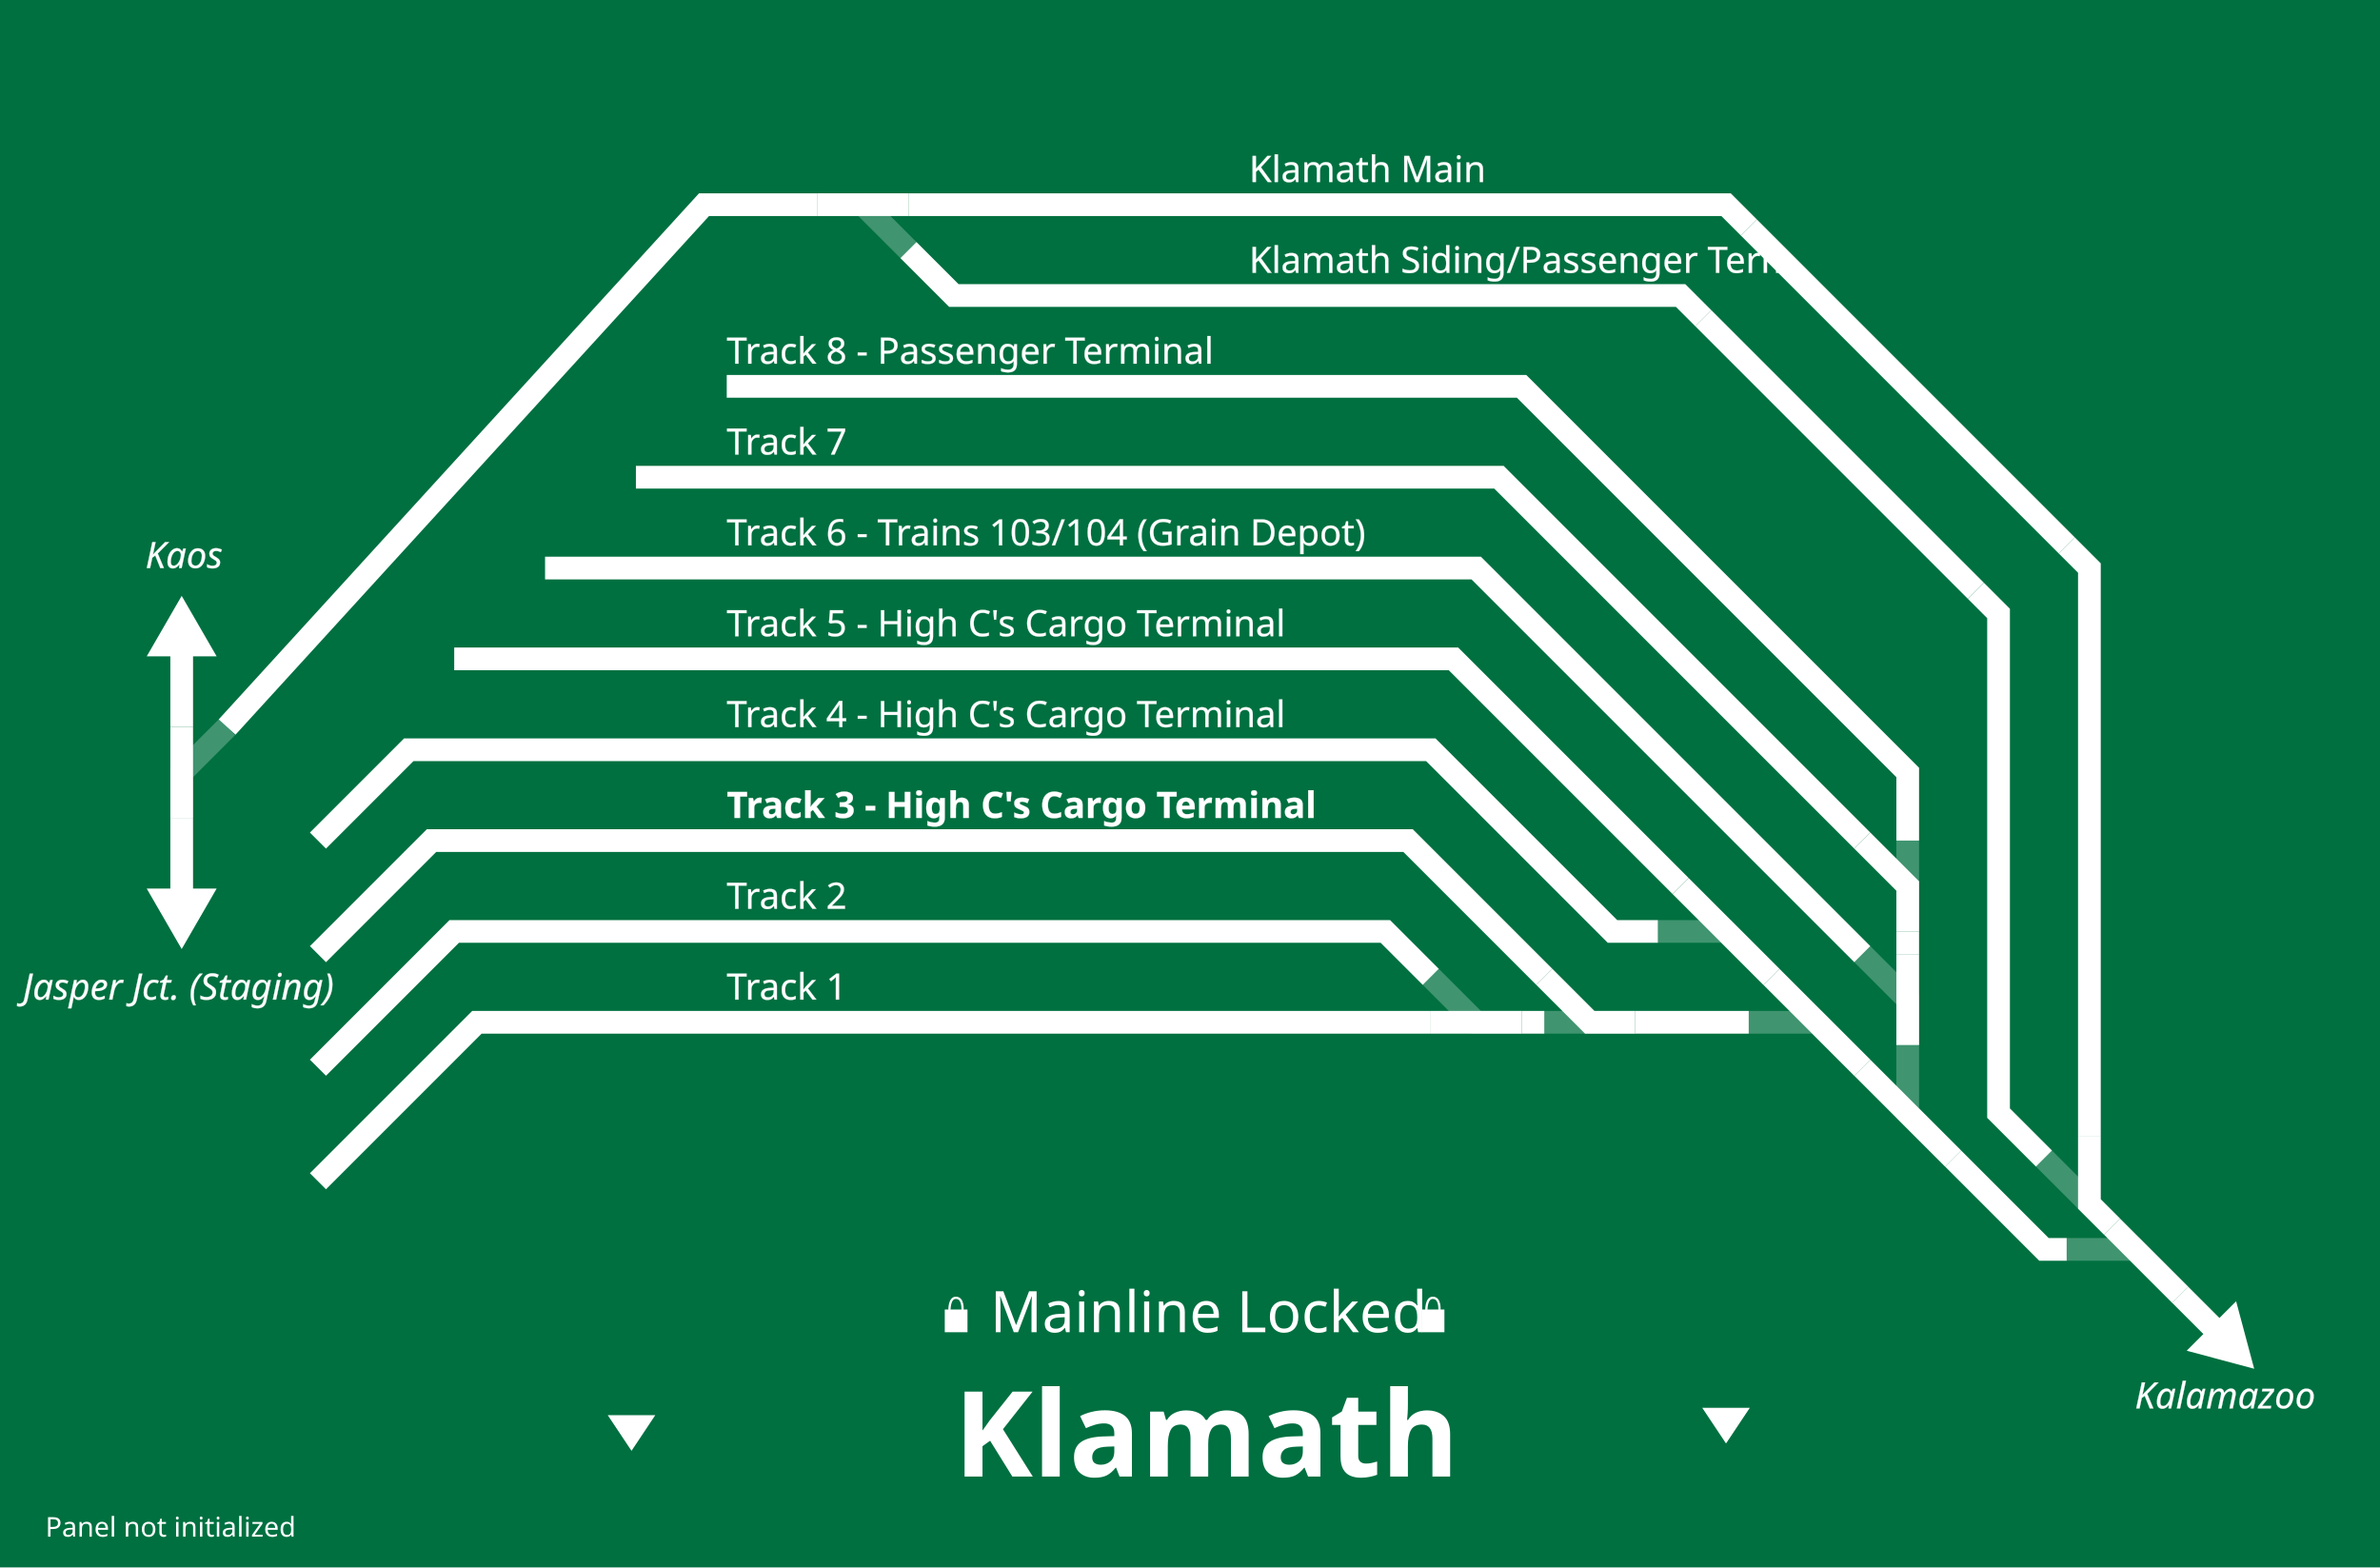
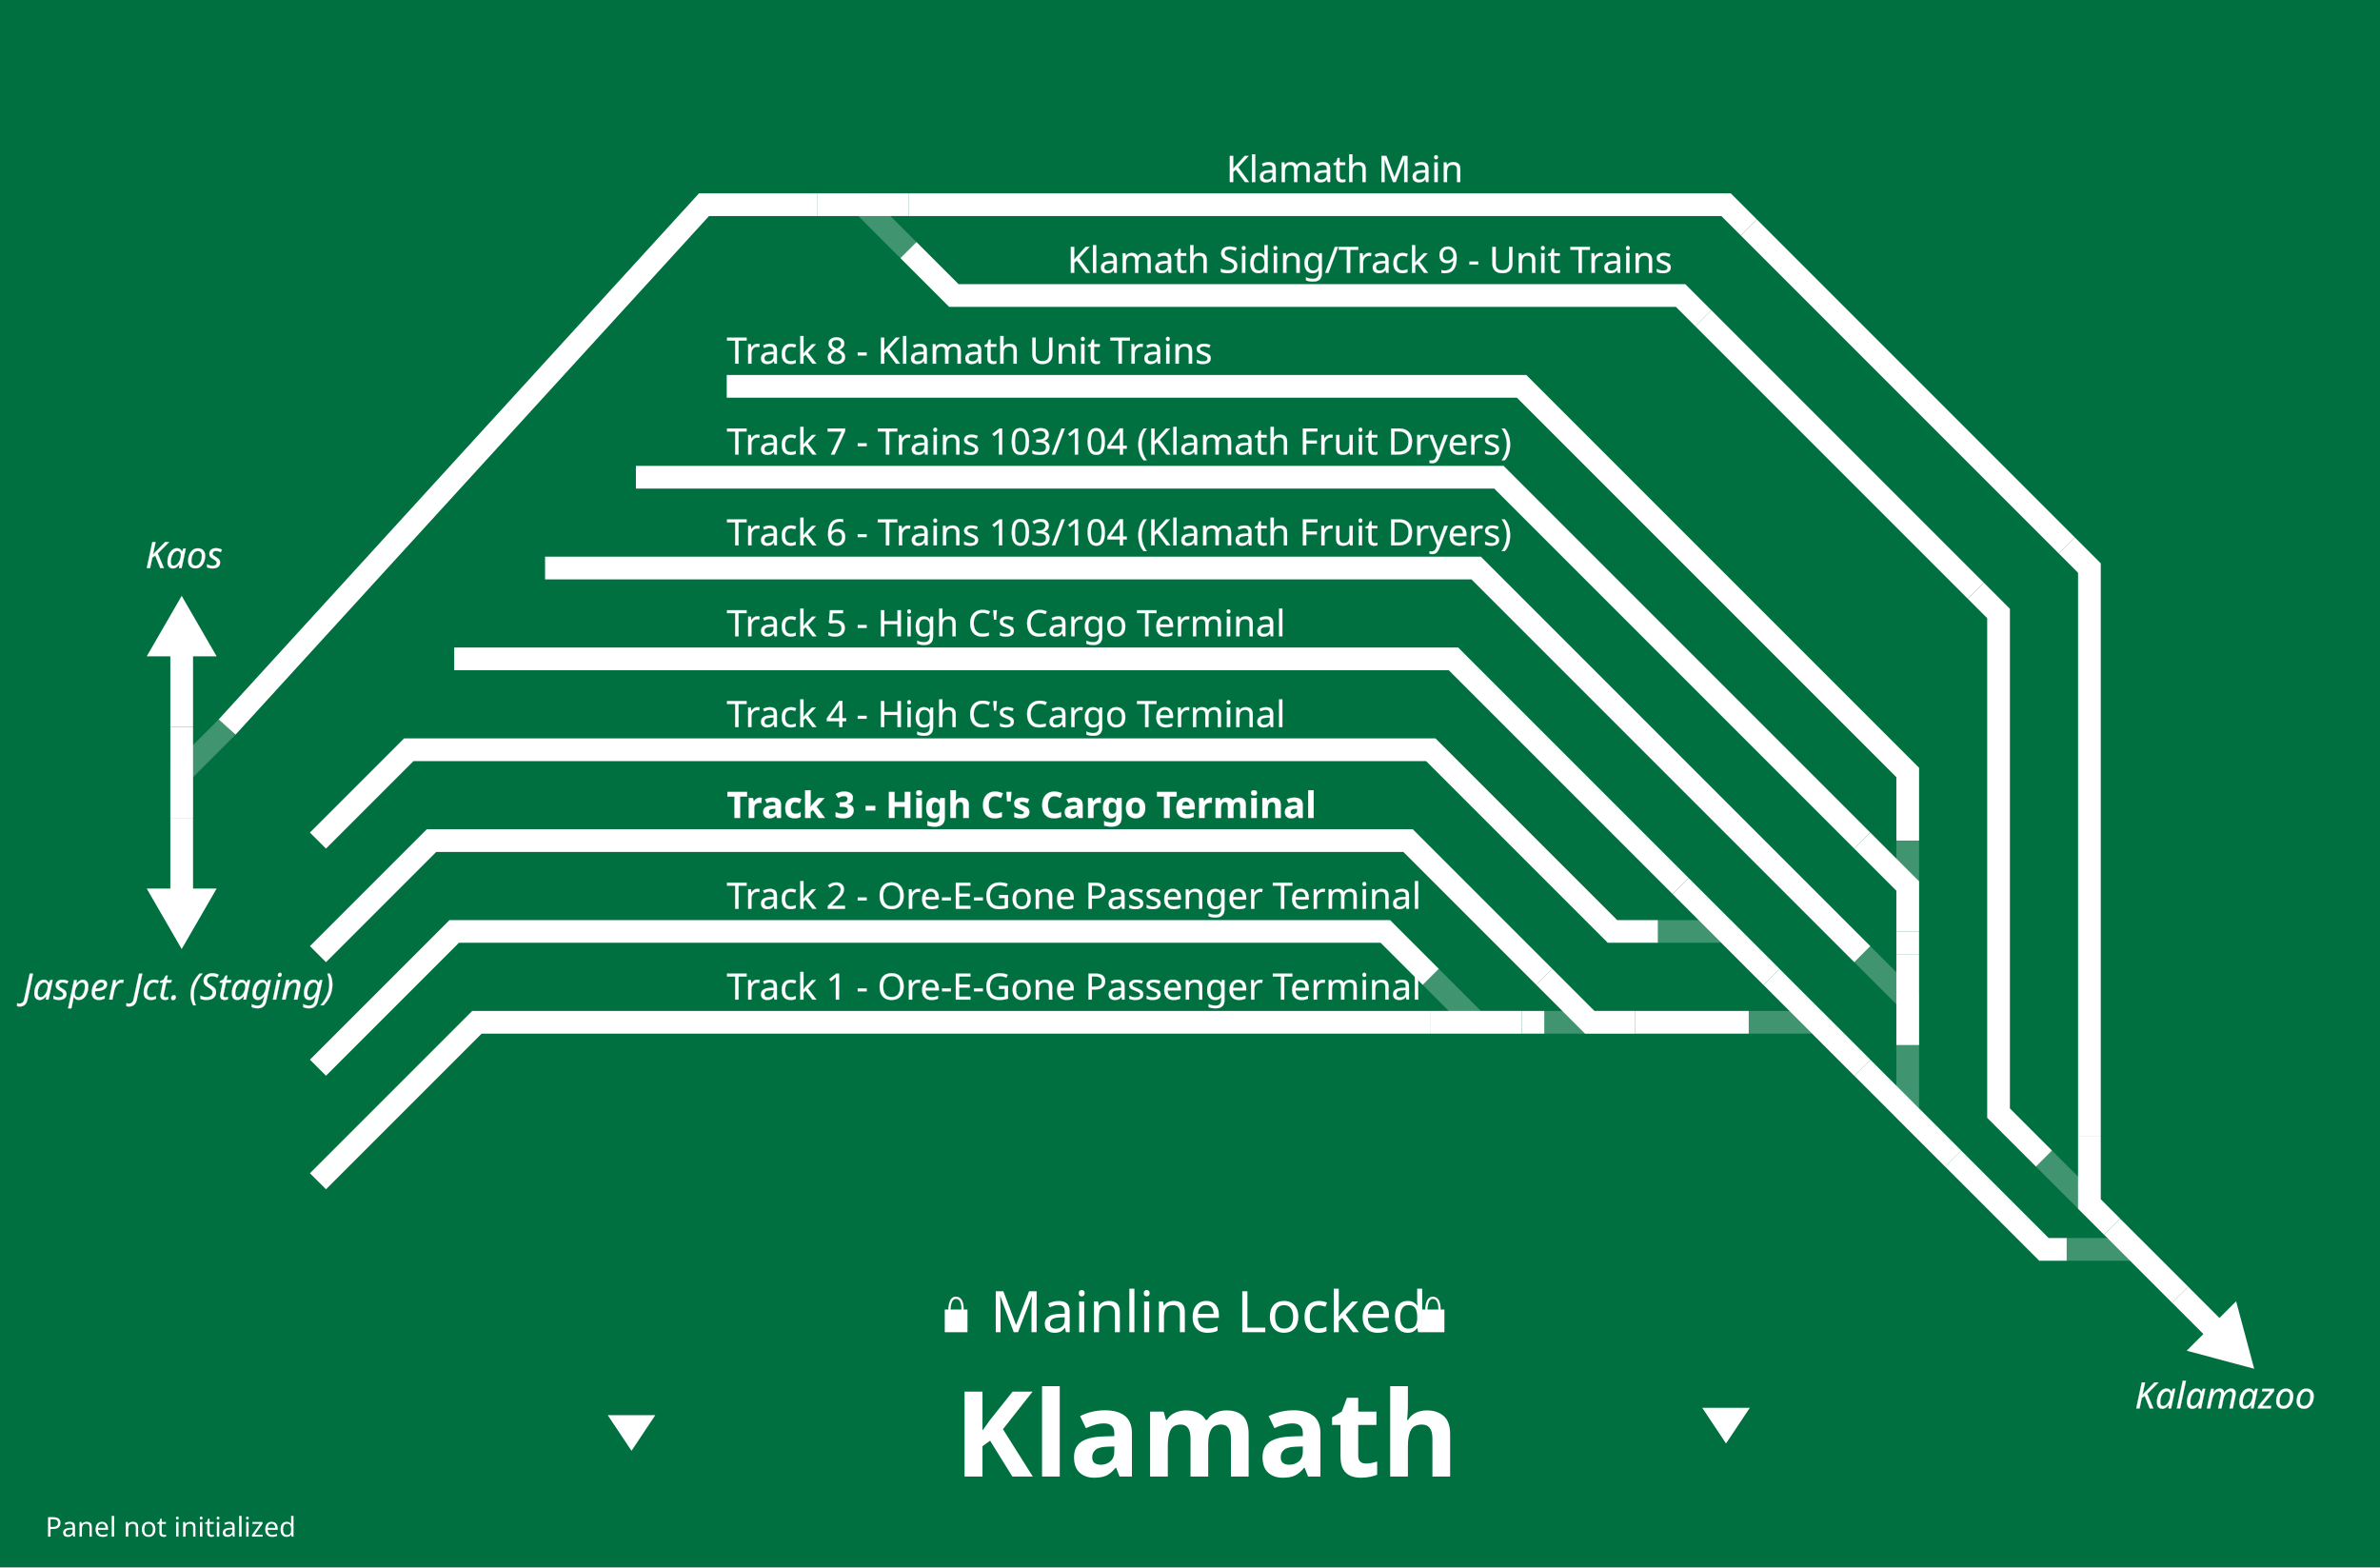
<svg xmlns="http://www.w3.org/2000/svg" xmlns:xlink="http://www.w3.org/1999/xlink" width="1047.958" height="690.115" id="svg2" version="1.1">
  <defs id="defs4">
    <marker orient="auto" refY="0.0" refX="0.0" id="StopS" style="overflow:visible">
      <path id="path4089" d="M 0,5.65 0,-5.65" style="fill:none;stroke:#ffffff;stroke-width:1pt" transform="scale(0.6,0.2)" />
    </marker>
    <linearGradient id="linearGradient5066">
      <stop style="stop-color:#000000;stop-opacity:0.188;" offset="0" id="stop5068" />
      <stop style="stop-color:#000000;stop-opacity:0;" offset="1" id="stop5070" />
    </linearGradient>
    <linearGradient id="linearGradient4692">
      <stop id="stop4694" offset="0" style="stop-color:#ffffff;stop-opacity:0.753;" />
      <stop id="stop4696" offset="1" style="stop-color:#ffffff;stop-opacity:0;" />
    </linearGradient>
    <linearGradient id="linearGradient4186">
      <stop style="stop-color:#808080;stop-opacity:1;" offset="0" id="stop4188" />
      <stop style="stop-color:#000000;stop-opacity:0;" offset="1" id="stop4190" />
    </linearGradient>
    <linearGradient id="linearGradient4137" paint="solid">
      <stop style="stop-color:#00ff00;stop-opacity:1;" offset="0" id="stop4139" />
    </linearGradient>
    <linearGradient xlink:href="#linearGradient4186" id="linearGradient4976" gradientUnits="userSpaceOnUse" x1="39.5" y1="75.114" x2="70.5" y2="75.114" />
    <linearGradient xlink:href="#linearGradient4186" id="linearGradient4978" gradientUnits="userSpaceOnUse" x1="39.5" y1="75.114" x2="70.5" y2="75.114" />
    <radialGradient xlink:href="#linearGradient4692" id="radialGradient5060" gradientUnits="userSpaceOnUse" cx="55" cy="75.114" fx="55" fy="75.114" r="15" />
    <radialGradient xlink:href="#linearGradient5066" id="radialGradient5064" gradientUnits="userSpaceOnUse" cx="55" cy="75.114" fx="55" fy="75.114" r="15" />
    <radialGradient xlink:href="#linearGradient4692" id="radialGradient4247" gradientUnits="userSpaceOnUse" cx="55" cy="75.114" fx="55" fy="75.114" r="15" />
    <radialGradient xlink:href="#linearGradient5066" id="radialGradient4249" gradientUnits="userSpaceOnUse" cx="55" cy="75.114" fx="55" fy="75.114" r="15" />
    <radialGradient xlink:href="#linearGradient5066" id="radialGradient4251" gradientUnits="userSpaceOnUse" cx="55" cy="75.114" fx="55" fy="75.114" r="15" />
    <linearGradient xlink:href="#linearGradient4186" id="linearGradient4253" gradientUnits="userSpaceOnUse" x1="39.5" y1="75.114" x2="70.5" y2="75.114" />
    <linearGradient xlink:href="#linearGradient4186" id="linearGradient4255" gradientUnits="userSpaceOnUse" x1="39.5" y1="75.114" x2="70.5" y2="75.114" />
    <marker orient="auto" refY="0" refX="0.6" id="TriangleAuthNBMarker" style="overflow:visible">
      <path id="TriangleAuthNBMarkerPath" d="m 5.77,0 -8.65,5 0,-10 8.65,5 z" style="fill:#00ff00;fill-rule:evenodd;stroke:#00ff00;stroke-width:1pt;marker-start:none" transform="scale(0.2,0.2)" />
    </marker>
    <marker orient="auto" refY="0" refX="-0.6" id="TriangleAuthSBMarker" style="overflow:visible">
      <path id="TriangleAuthSBMarkerPath" d="m 5.77,0 -8.65,5 0,-10 8.65,5 z" style="fill:#00ff00;fill-rule:evenodd;stroke:#00ff00;stroke-width:1pt;marker-start:none" transform="scale(-0.2,-0.2)" />
    </marker>
    <marker orient="auto" refY="0" refX="0.6" id="TriangleOccupiedNBMarker" style="overflow:visible">
      <path id="TriangleOccupiedNBMarkerPath" d="m 5.77,0 -8.65,5 0,-10 8.65,5 z" style="fill:#ff0000;fill-rule:evenodd;stroke:#ff0000;stroke-width:1pt;marker-start:none" transform="scale(0.2,0.2)" />
    </marker>
    <marker orient="auto" refY="0" refX="-0.6" id="TriangleOccupiedSBMarker" style="overflow:visible">
      <path id="TriangleOccupiedSBMarkerPath" d="m 5.77,0 -8.65,5 0,-10 8.65,5 z" style="fill:#ff0000;fill-rule:evenodd;stroke:#ff0000;stroke-width:1pt;marker-start:none" transform="scale(-0.2,-0.2)" />
    </marker>
    <marker orient="auto" refY="0" refX="0" id="TriangleOutM" style="overflow:visible">
      <path id="path4051" d="m 5.77,0 -8.65,5 0,-10 8.65,5 z" style="fill:#ffffff;fill-rule:evenodd;stroke:#ffffff;stroke-width:1pt;marker-start:none" transform="scale(0.25,0.25)" />
    </marker>
    <marker orient="auto" refY="0" refX="0" id="TriangleInM" style="overflow:visible">
      <path id="path4042" d="m 5.77,0 -8.65,5 0,-10 8.65,5 z" style="fill:#ffffff;fill-rule:evenodd;stroke:#ffffff;stroke-width:1pt;marker-start:none" transform="scale(-0.25,-0.25)" />
    </marker>
    <marker orient="auto" refY="0" refX="0" id="StopM" style="overflow:visible">
      <path id="path4078" d="M 0,5.65 0,-5.65" style="fill:none;stroke:#ffffff;stroke-width:2pt" transform="scale(0.4,0.4)" />
    </marker>
  </defs>
  <g id="backgroundLayer" transform="translate(0,-312.2474)" style="display:inline">
    <rect style="fill:#007040;fill-opacity:1;fill-rule:evenodd;stroke:none" id="panelBackground" width="1047.958" height="690.115" x="0" y="312.247" />
  </g>
  <g id="textLayer" transform="translate(0,-3.979754)" style="display:inline">
    <a xlink:href="NowheresHump.svg" id="a3358">
-       <text id="panelTitle" y="654.094" x="420" style="font-size:52.338px;font-style:normal;font-variant:normal;font-weight:bold;font-stretch:normal;text-align:start;line-height:125%;letter-spacing:0px;word-spacing:0px;writing-mode:lr-tb;text-anchor:start;fill:#ffffff;fill-opacity:1;stroke:none;font-family:Trebuchet MS;-inkscape-font-specification:Trebuchet MS Bold" xml:space="preserve">
-         <tspan y="654.094" x="420" id="tspan3823">Klamath</tspan>
-       </text>
-     </a>
-     <text id="panelStatus" y="680.561" x="20" style="font-size:12px;font-style:normal;font-variant:normal;font-weight:normal;font-stretch:normal;text-align:start;line-height:125%;letter-spacing:0px;word-spacing:0px;writing-mode:lr-tb;text-anchor:start;fill:#ffffff;fill-opacity:1;stroke:none;font-family:Trebuchet MS;-inkscape-font-specification:Trebuchet MS" xml:space="preserve">
-       <tspan y="680.561" x="20" id="tspanPanelStatus">Panel not initialized</tspan>
+       <text id="panelTitle" y="654.094" x="420" style="font-style:normal;font-variant:normal;font-weight:bold;font-stretch:normal;line-height:0%;font-family:'Trebuchet MS';-inkscape-font-specification:'Trebuchet MS Bold';text-align:start;letter-spacing:0px;word-spacing:0px;writing-mode:lr-tb;text-anchor:start;fill:#ffffff;fill-opacity:1;stroke:none" xml:space="preserve">
+         <tspan y="654.094" x="420" id="tspan3823" style="font-size:52.338px;line-height:1.25">Klamath</tspan>
+       </text>
+     </a>
+     <text id="panelStatus" y="680.561" x="20" style="font-style:normal;font-variant:normal;font-weight:normal;font-stretch:normal;line-height:0%;font-family:'Trebuchet MS';-inkscape-font-specification:'Trebuchet MS';text-align:start;letter-spacing:0px;word-spacing:0px;writing-mode:lr-tb;text-anchor:start;fill:#ffffff;fill-opacity:1;stroke:none" xml:space="preserve">
+       <tspan y="680.561" x="20" id="tspanPanelStatus" style="font-size:12px;line-height:1.25">Panel not initialized</tspan>
    </text>
    <path style="fill:#ffffff;fill-opacity:1;stroke:#ffffff;stroke-width:0.5px;stroke-linecap:butt;stroke-linejoin:miter;stroke-opacity:1" d="m 278.068,642.323 -10,-15 20,0 z" id="leftLevelTriangle" />
    <use x="0" y="0" xlink:href="#leftLevelTriangle" id="rightLevelTriangle" transform="translate(481.9322,-3.228909)" width="1047.958" height="690.115" />
    <g id="mainlineLockedGroup" transform="translate(36,486.4666)">
-       <text xml:space="preserve" style="font-size:25.23px;font-style:normal;font-variant:normal;font-weight:normal;font-stretch:normal;text-align:start;line-height:125%;letter-spacing:0px;word-spacing:0px;writing-mode:lr-tb;text-anchor:start;fill:#ffffff;fill-opacity:1;stroke:none;font-family:Trebuchet MS;-inkscape-font-specification:Trebuchet MS" x="400" y="104.094" id="mainlineLockedText">
-         <tspan y="104.094" x="400" id="tspan3321">Mainline Locked</tspan>
+       <text xml:space="preserve" style="font-style:normal;font-variant:normal;font-weight:normal;font-stretch:normal;line-height:0%;font-family:'Trebuchet MS';-inkscape-font-specification:'Trebuchet MS';text-align:start;letter-spacing:0px;word-spacing:0px;writing-mode:lr-tb;text-anchor:start;fill:#ffffff;fill-opacity:1;stroke:none" x="400" y="104.094" id="mainlineLockedText">
+         <tspan y="104.094" x="400" id="tspan3321" style="font-size:25.23px;line-height:1.25">Mainline Locked</tspan>
      </text>
      <g id="leftLock">
        <rect id="lockBody" width="10" height="10" x="380" y="94.094" style="fill:#ffffff;fill-opacity:1;stroke:none" />
        <path style="fill:none;stroke:#ffffff;stroke-width:1px;stroke-linecap:butt;stroke-linejoin:miter;stroke-opacity:1" d="m 382.068,94.274 c 0,0 -0.12,-5.383 2.818,-5.323 3.358,-0.06 2.924,5.323 2.924,5.323" id="path4159" />
      </g>
      <use height="690.115" width="1047.958" transform="translate(210,1.3237304e-6)" id="rightLock" xlink:href="#leftLock" y="0" x="0" />
    </g>
  </g>
  <g id="industrialTrackLayer" transform="translate(0,-3.979754)" style="display:inline">
    <g transform="matrix(0,1,1,0,245.9055,314.0945)" id="g3504" style="display:inline">
      <path id="TO399.R" d="m 200,614.095 -20,-20 -30,0" style="display:inline;opacity:0.25;fill:none;stroke:#ffffff;stroke-width:10;stroke-linecap:butt;stroke-linejoin:miter;stroke-miterlimit:4;stroke-dasharray:none;stroke-opacity:1" />
      <path style="display:inline;fill:none;stroke:#ffffff;stroke-width:10;stroke-linecap:butt;stroke-linejoin:miter;stroke-miterlimit:4;stroke-dasharray:none;stroke-opacity:1" d="m 160,574.095 40,40" id="TO399.N" />
    </g>
    <g style="display:inline" id="g4645" transform="translate(520,-120)">
      <path id="TO394.N" d="m 200,574.095 -40,0" style="display:inline;opacity:0.25;fill:none;stroke:#ffffff;stroke-width:10;stroke-linecap:butt;stroke-linejoin:miter;stroke-miterlimit:4;stroke-dasharray:none;stroke-opacity:1" />
      <path style="display:inline;fill:none;stroke:#ffffff;stroke-width:10;stroke-linecap:butt;stroke-linejoin:miter;stroke-miterlimit:4;stroke-dasharray:none;stroke-opacity:1" d="m 200,574.095 -20,0 -20,-20" id="TO394.R" />
    </g>
    <g transform="translate(760,1.4875002e-6)" style="display:inline" id="g3674">
      <path style="display:inline;opacity:0.25;fill:none;stroke:#ffffff;stroke-width:10;stroke-linecap:butt;stroke-linejoin:miter;stroke-miterlimit:4;stroke-dasharray:none;stroke-opacity:1" d="m 200,574.095 -20,-20 -30,0" id="TO375.R" />
      <path id="TO375.N" d="m 200,574.095 -30,-30" style="display:inline;fill:none;stroke:#ffffff;stroke-width:10;stroke-linecap:butt;stroke-linejoin:miter;stroke-miterlimit:4;stroke-dasharray:none;stroke-opacity:1" />
    </g>
    <g transform="matrix(0,1,1,0,265.9055,214.0945)" id="g3170" style="display:inline">
      <path style="display:inline;opacity:0.25;fill:none;stroke:#ffffff;stroke-width:10;stroke-linecap:butt;stroke-linejoin:miter;stroke-miterlimit:4;stroke-dasharray:none;stroke-opacity:1" d="m 200,574.095 -40,0" id="TO397.N" />
      <path id="TO397.R" d="m 200,574.095 -20,0 -20,-20" style="display:inline;fill:none;stroke:#ffffff;stroke-width:10;stroke-linecap:butt;stroke-linejoin:miter;stroke-miterlimit:4;stroke-dasharray:none;stroke-opacity:1" />
    </g>
    <g style="display:inline" id="g3204" transform="translate(620,-140)">
      <path style="display:inline;opacity:0.25;fill:none;stroke:#ffffff;stroke-width:10;stroke-linecap:butt;stroke-linejoin:miter;stroke-miterlimit:4;stroke-dasharray:none;stroke-opacity:1" d="m 200,614.095 -20,-20 -30,0" id="TO396.R" />
      <path id="TO396.N" d="m 160,574.095 40,40" style="display:inline;fill:none;stroke:#ffffff;stroke-width:10;stroke-linecap:butt;stroke-linejoin:miter;stroke-miterlimit:4;stroke-dasharray:none;stroke-opacity:1" />
    </g>
    <g transform="translate(580,-180)" id="g3210" style="display:inline">
      <path id="TO395.N" d="m 200,614.095 -20,-20 -30,0" style="display:inline;opacity:0.25;fill:none;stroke:#ffffff;stroke-width:10;stroke-linecap:butt;stroke-linejoin:miter;stroke-miterlimit:4;stroke-dasharray:none;stroke-opacity:1" />
      <path style="display:inline;fill:none;stroke:#ffffff;stroke-width:10;stroke-linecap:butt;stroke-linejoin:miter;stroke-miterlimit:4;stroke-dasharray:none;stroke-opacity:1" d="m 160,574.095 40,40" id="TO395.R" />
    </g>
    <path transform="translate(0,3.97925)" style="display:inline;fill:none;stroke:#ffffff;stroke-width:10;stroke-linecap:butt;stroke-linejoin:miter;stroke-miterlimit:4;stroke-dasharray:none;stroke-opacity:1" d="m 840,370.115 0,-30 -170,-170 -350,0" id="path3751" />
    <path transform="translate(0,3.97925)" id="path3240" d="m 840,410.115 0,10" style="display:inline;fill:none;stroke:#ffffff;stroke-width:10;stroke-linecap:butt;stroke-linejoin:miter;stroke-miterlimit:4;stroke-dasharray:none;stroke-opacity:1" />
    <path transform="translate(0,3.97925)" style="display:inline;fill:none;stroke:#ffffff;stroke-width:10;stroke-linecap:butt;stroke-linejoin:miter;stroke-miterlimit:4;stroke-dasharray:none;stroke-opacity:1" d="m 680,450.115 -10,0" id="path3244" />
    <path transform="translate(0,3.97925)" id="path3224" d="m 820,370.115 -160,-160 -380,0" style="display:inline;fill:none;stroke:#ffffff;stroke-width:10;stroke-linecap:butt;stroke-linejoin:miter;stroke-miterlimit:4;stroke-dasharray:none;stroke-opacity:1" />
    <path transform="translate(0,3.97925)" style="display:inline;fill:none;stroke:#ffffff;stroke-width:10;stroke-linecap:butt;stroke-linejoin:miter;stroke-miterlimit:4;stroke-dasharray:none;stroke-opacity:1" d="m 820,420.115 -170,-170 -410,0" id="path3226" />
    <path transform="translate(0,3.97925)" id="path3228" d="m 740,390.115 -100,-100 -440,0" style="display:inline;fill:none;stroke:#ffffff;stroke-width:10;stroke-linecap:butt;stroke-linejoin:miter;stroke-miterlimit:4;stroke-dasharray:none;stroke-opacity:1" />
    <path transform="translate(0,3.97925)" style="display:inline;fill:none;stroke:#ffffff;stroke-width:10;stroke-linecap:butt;stroke-linejoin:miter;stroke-miterlimit:4;stroke-dasharray:none;stroke-opacity:1" d="m 730,410.115 -20,0 -80,-80 -450,0 -40,40" id="path3232" />
    <path transform="translate(0,3.97925)" style="display:inline;fill:none;stroke:#ffffff;stroke-width:10;stroke-linecap:butt;stroke-linejoin:miter;stroke-miterlimit:4;stroke-dasharray:none;stroke-opacity:1" d="m 680,430.115 -60,-60 -430,0 -50,50" id="path3234" />
    <path transform="translate(0,3.97925)" id="path3236" d="m 630,430.115 -20,-20 -410,0 -60,60" style="display:inline;fill:none;stroke:#ffffff;stroke-width:10;stroke-linecap:butt;stroke-linejoin:miter;stroke-miterlimit:4;stroke-dasharray:none;stroke-opacity:1" />
    <path transform="translate(0,3.97925)" style="display:inline;fill:none;stroke:#ffffff;stroke-width:10;stroke-linecap:butt;stroke-linejoin:miter;stroke-miterlimit:4;stroke-dasharray:none;stroke-opacity:1" d="m 630,450.115 -420,0 -70,70" id="path3238" />
    <g style="display:inline" id="g4559" transform="translate(470,-120)">
      <path style="display:inline;opacity:0.25;fill:none;stroke:#ffffff;stroke-width:10;stroke-linecap:butt;stroke-linejoin:miter;stroke-miterlimit:4;stroke-dasharray:none;stroke-opacity:1" d="m 200,574.095 -20,0 -20,-20" id="TO393.N" />
      <path id="TO393.R" d="m 200,574.095 -40,0" style="display:inline;fill:none;stroke:#ffffff;stroke-width:10;stroke-linecap:butt;stroke-linejoin:miter;stroke-miterlimit:4;stroke-dasharray:none;stroke-opacity:1" />
    </g>
    <g transform="matrix(0,1,1,0,265.9055,264.0945)" id="g4529" style="display:inline">
      <path id="TO398.R" d="m 200,574.095 -20,0 -20,-20" style="display:inline;opacity:0.25;fill:none;stroke:#ffffff;stroke-width:10;stroke-linecap:butt;stroke-linejoin:miter;stroke-miterlimit:4;stroke-dasharray:none;stroke-opacity:1" />
      <path style="display:inline;fill:none;stroke:#ffffff;stroke-width:10;stroke-linecap:butt;stroke-linejoin:miter;stroke-miterlimit:4;stroke-dasharray:none;stroke-opacity:1" d="m 200,574.095 -40,0" id="TO398.N" />
    </g>
    <path id="path3216" d="m 720,454.094 50,0" style="display:inline;fill:none;stroke:#ffffff;stroke-width:10;stroke-linecap:butt;stroke-linejoin:miter;stroke-miterlimit:4;stroke-dasharray:none;stroke-opacity:1" />
    <path style="display:inline;fill:none;stroke:#ffffff;stroke-width:10;stroke-linecap:butt;stroke-linejoin:miter;stroke-miterlimit:4;stroke-dasharray:none;stroke-opacity:1" d="m 860,514.095 40,40 10,0" id="path4060" />
  </g>
  <g id="layer1" style="display:inline;opacity:0">
    <g style="display:inline" id="g3289" transform="matrix(-1,0,0,-1,560,744.2092)">
      <path style="opacity:0.25;fill:none;stroke:#ffffff;stroke-width:10;stroke-linecap:butt;stroke-linejoin:miter;stroke-miterlimit:4;stroke-opacity:1;stroke-dasharray:none;display:inline" d="m 200,574.095 -20,0 -20,-20" id="TOr389A.N" />
      <path id="TOr389A.R" d="m 200,574.095 -40,0" style="fill:none;stroke:#ffffff;stroke-width:10;stroke-linecap:butt;stroke-linejoin:miter;stroke-miterlimit:4;stroke-opacity:1;stroke-dasharray:none;display:inline" />
    </g>
    <g transform="translate(240,-363.9798)" id="g3295" style="display:inline">
      <path id="TOr389B.N" d="m 200,574.095 -20,0 -20,-20" style="opacity:0.25;fill:none;stroke:#ffffff;stroke-width:10;stroke-linecap:butt;stroke-linejoin:miter;stroke-miterlimit:4;stroke-opacity:1;stroke-dasharray:none;display:inline" />
      <path style="fill:none;stroke:#ffffff;stroke-width:10;stroke-linecap:butt;stroke-linejoin:miter;stroke-miterlimit:4;stroke-opacity:1;stroke-dasharray:none;display:inline" d="m 200,574.095 -40,0" id="TOr389B.R" />
    </g>
    <g style="display:inline" id="g3253" transform="matrix(-1,0,0,-1,550,784.2092)">
      <path style="opacity:0.25;fill:none;stroke:#ffffff;stroke-width:10;stroke-linecap:butt;stroke-linejoin:miter;stroke-miterlimit:4;stroke-opacity:1;stroke-dasharray:none;display:inline" d="m 200,574.095 -20,0 -20,-20" id="TOr388A.N" />
      <path id="TOr388A.R" d="m 200,574.095 -40,0" style="fill:none;stroke:#ffffff;stroke-width:10;stroke-linecap:butt;stroke-linejoin:miter;stroke-miterlimit:4;stroke-opacity:1;stroke-dasharray:none;display:inline" />
    </g>
    <g transform="translate(230,-323.9798)" id="g3259" style="display:inline">
      <path id="TOr388B.N" d="m 200,574.095 -20,0 -20,-20" style="opacity:0.25;fill:none;stroke:#ffffff;stroke-width:10;stroke-linecap:butt;stroke-linejoin:miter;stroke-miterlimit:4;stroke-opacity:1;stroke-dasharray:none;display:inline" />
      <path style="fill:none;stroke:#ffffff;stroke-width:10;stroke-linecap:butt;stroke-linejoin:miter;stroke-miterlimit:4;stroke-opacity:1;stroke-dasharray:none;display:inline" d="m 200,574.095 -40,0" id="TOr388B.R" />
    </g>
    <g transform="matrix(-1,0,0,-1,540,824.2092)" id="g3265" style="display:inline">
      <path id="TOr387A.N" d="m 200,574.095 -20,0 -20,-20" style="opacity:0.25;fill:none;stroke:#ffffff;stroke-width:10;stroke-linecap:butt;stroke-linejoin:miter;stroke-miterlimit:4;stroke-opacity:1;stroke-dasharray:none;display:inline" />
      <path style="fill:none;stroke:#ffffff;stroke-width:10;stroke-linecap:butt;stroke-linejoin:miter;stroke-miterlimit:4;stroke-opacity:1;stroke-dasharray:none;display:inline" d="m 200,574.095 -40,0" id="TOr387A.R" />
    </g>
    <g style="display:inline" id="g3271" transform="translate(220,-283.9798)">
      <path style="opacity:0.25;fill:none;stroke:#ffffff;stroke-width:10;stroke-linecap:butt;stroke-linejoin:miter;stroke-miterlimit:4;stroke-opacity:1;stroke-dasharray:none;display:inline" d="m 200,574.095 -20,0 -20,-20" id="TOr387B.N" />
      <path id="TOr387B.R" d="m 200,574.095 -40,0" style="fill:none;stroke:#ffffff;stroke-width:10;stroke-linecap:butt;stroke-linejoin:miter;stroke-miterlimit:4;stroke-opacity:1;stroke-dasharray:none;display:inline" />
    </g>
    <g style="display:inline" id="g3229" transform="matrix(-1,0,0,-1,530,864.2092)">
      <path style="opacity:0.25;fill:none;stroke:#ffffff;stroke-width:10;stroke-linecap:butt;stroke-linejoin:miter;stroke-miterlimit:4;stroke-opacity:1;stroke-dasharray:none;display:inline" d="m 200,574.095 -20,0 -20,-20" id="TOr386A.N" />
      <path id="TOr386A.R" d="m 200,574.095 -40,0" style="fill:none;stroke:#ffffff;stroke-width:10;stroke-linecap:butt;stroke-linejoin:miter;stroke-miterlimit:4;stroke-opacity:1;stroke-dasharray:none;display:inline" />
    </g>
    <g transform="translate(210,-243.9797)" id="g3235" style="display:inline">
      <path id="TOr386B.N" d="m 200,574.095 -20,0 -20,-20" style="opacity:0.25;fill:none;stroke:#ffffff;stroke-width:10;stroke-linecap:butt;stroke-linejoin:miter;stroke-miterlimit:4;stroke-opacity:1;stroke-dasharray:none;display:inline" />
      <path style="fill:none;stroke:#ffffff;stroke-width:10;stroke-linecap:butt;stroke-linejoin:miter;stroke-miterlimit:4;stroke-opacity:1;stroke-dasharray:none;display:inline" d="m 200,574.095 -40,0" id="TOr386B.R" />
    </g>
    <g transform="matrix(-1,0,0,-1,520,904.2092)" id="g3241" style="display:inline">
      <path id="TOr385A.N" d="m 200,574.095 -20,0 -20,-20" style="opacity:0.25;fill:none;stroke:#ffffff;stroke-width:10;stroke-linecap:butt;stroke-linejoin:miter;stroke-miterlimit:4;stroke-opacity:1;stroke-dasharray:none;display:inline" />
      <path style="fill:none;stroke:#ffffff;stroke-width:10;stroke-linecap:butt;stroke-linejoin:miter;stroke-miterlimit:4;stroke-opacity:1;stroke-dasharray:none;display:inline" d="m 200,574.095 -40,0" id="TOr385A.R" />
    </g>
    <g style="display:inline" id="g3247" transform="translate(200,-203.9797)">
      <path style="opacity:0.25;fill:none;stroke:#ffffff;stroke-width:10;stroke-linecap:butt;stroke-linejoin:miter;stroke-miterlimit:4;stroke-opacity:1;stroke-dasharray:none;display:inline" d="m 200,574.095 -20,0 -20,-20" id="TOr385B.N" />
      <path id="TOr385B.R" d="m 200,574.095 -40,0" style="fill:none;stroke:#ffffff;stroke-width:10;stroke-linecap:butt;stroke-linejoin:miter;stroke-miterlimit:4;stroke-opacity:1;stroke-dasharray:none;display:inline" />
    </g>
    <g transform="matrix(-1,0,0,-1,510,944.2092)" id="g4618" style="display:inline">
      <path id="TOr384A.N" d="m 200,574.095 -20,0 -20,-20" style="opacity:0.25;fill:none;stroke:#ffffff;stroke-width:10;stroke-linecap:butt;stroke-linejoin:miter;stroke-miterlimit:4;stroke-opacity:1;stroke-dasharray:none;display:inline" />
      <path style="fill:none;stroke:#ffffff;stroke-width:10;stroke-linecap:butt;stroke-linejoin:miter;stroke-miterlimit:4;stroke-opacity:1;stroke-dasharray:none;display:inline" d="m 200,574.095 -40,0" id="TOr384A.R" />
    </g>
    <g style="display:inline" id="g4625" transform="translate(190,-163.9797)">
      <path style="opacity:0.25;fill:none;stroke:#ffffff;stroke-width:10;stroke-linecap:butt;stroke-linejoin:miter;stroke-miterlimit:4;stroke-opacity:1;stroke-dasharray:none;display:inline" d="m 200,574.095 -20,0 -20,-20" id="TOr384B.N" />
      <path id="TOr384B.R" d="m 200,574.095 -40,0" style="fill:none;stroke:#ffffff;stroke-width:10;stroke-linecap:butt;stroke-linejoin:miter;stroke-miterlimit:4;stroke-opacity:1;stroke-dasharray:none;display:inline" />
    </g>
    <g style="display:inline" id="g3662" transform="matrix(-1,0,0,-1,500,984.2092)">
      <path style="opacity:0.25;fill:none;stroke:#ffffff;stroke-width:10;stroke-linecap:butt;stroke-linejoin:miter;stroke-miterlimit:4;stroke-opacity:1;stroke-dasharray:none;display:inline" d="m 200,574.095 -20,0 -20,-20" id="TOr383A.N" />
      <path id="TOr383A.R" d="m 200,574.095 -40,0" style="fill:none;stroke:#ffffff;stroke-width:10;stroke-linecap:butt;stroke-linejoin:miter;stroke-miterlimit:4;stroke-opacity:1;stroke-dasharray:none;display:inline" />
    </g>
    <g transform="translate(180,-123.9797)" id="g3656" style="display:inline">
      <path id="TOr383B.N" d="m 200,574.095 -20,0 -20,-20" style="opacity:0.25;fill:none;stroke:#ffffff;stroke-width:10;stroke-linecap:butt;stroke-linejoin:miter;stroke-miterlimit:4;stroke-opacity:1;stroke-dasharray:none;display:inline" />
      <path style="fill:none;stroke:#ffffff;stroke-width:10;stroke-linecap:butt;stroke-linejoin:miter;stroke-miterlimit:4;stroke-opacity:1;stroke-dasharray:none;display:inline" d="m 200,574.095 -40,0" id="TOr383B.R" />
    </g>
  </g>
  <g id="mainlineTrackLayer" transform="translate(0,-3.979754)" style="display:inline">
    <path id="path4344" d="m 750,144.095 -10,-10 -320,0 -20,-20" style="display:inline;fill:none;stroke:#ffffff;stroke-width:10;stroke-linecap:butt;stroke-linejoin:miter;stroke-miterlimit:4;stroke-dasharray:none;stroke-opacity:1" />
    <g id="g4601" style="display:inline" transform="matrix(0,1,1,0,365.9055,354.0945)">
      <path style="display:inline;opacity:0.25;fill:none;stroke:#ffffff;stroke-width:10;stroke-linecap:butt;stroke-linejoin:miter;stroke-miterlimit:4;stroke-dasharray:none;stroke-opacity:1" d="m 190,564.095 -30,-30" id="TO376.R" />
      <path id="TO376.N" d="m 190,564.095 -10,-10 -30,0" style="display:inline;fill:none;stroke:#ffffff;stroke-width:10;stroke-linecap:butt;stroke-linejoin:miter;stroke-miterlimit:4;stroke-dasharray:none;stroke-opacity:1" />
    </g>
    <path transform="translate(0,3.97925)" id="path3242" d="m 360,90.115 -50,0 -210,230" style="display:inline;fill:none;stroke:#ffffff;stroke-width:10;stroke-linecap:butt;stroke-linejoin:miter;stroke-miterlimit:4;stroke-dasharray:none;stroke-opacity:1" />
    <path transform="translate(0,3.97925)" id="path3698" d="m 80,280.115 0,40" style="display:inline;fill:none;stroke:#ffffff;stroke-width:10;stroke-linecap:butt;stroke-linejoin:miter;stroke-miterlimit:4;stroke-dasharray:none;stroke-opacity:1;marker-start:url(#TriangleInM)" />
    <g transform="matrix(0,1,-1,0,654.0945,164.0945)" id="g3686" style="display:inline">
      <path id="TO330.R" d="m 200,574.095 -20,0 -20,-20" style="display:inline;opacity:0.25;fill:none;stroke:#ffffff;stroke-width:10;stroke-linecap:butt;stroke-linejoin:miter;stroke-miterlimit:4;stroke-dasharray:none;stroke-opacity:1" />
      <path style="display:inline;fill:none;stroke:#ffffff;stroke-width:10;stroke-linecap:butt;stroke-linejoin:miter;stroke-miterlimit:4;stroke-dasharray:none;stroke-opacity:1" d="m 200,574.095 -40,0" id="TO330.N" />
    </g>
    <path transform="translate(0,3.97925)" id="path3235" d="m 80,400.115 0,-40" style="display:inline;fill:none;stroke:#ffffff;stroke-width:10;stroke-linecap:butt;stroke-linejoin:miter;stroke-miterlimit:4;stroke-dasharray:none;stroke-opacity:1;marker-start:url(#TriangleInM)" />
    <g transform="matrix(-1,0,0,-1,560,668.189)" id="g3180" style="display:inline">
      <path id="TO377.R" d="m 200,574.095 -20,0 -20,-20" style="display:inline;opacity:0.25;fill:none;stroke:#ffffff;stroke-width:10;stroke-linecap:butt;stroke-linejoin:miter;stroke-miterlimit:4;stroke-dasharray:none;stroke-opacity:1" />
      <path style="display:inline;fill:none;stroke:#ffffff;stroke-width:10;stroke-linecap:butt;stroke-linejoin:miter;stroke-miterlimit:4;stroke-dasharray:none;stroke-opacity:1" d="m 200,574.095 -40,0" id="TO377.N" />
    </g>
    <path id="path3749" d="m 910,244.095 10,10 0,250" style="display:inline;fill:none;stroke:#ffffff;stroke-width:10;stroke-linecap:butt;stroke-linejoin:miter;stroke-miterlimit:4;stroke-dasharray:none;stroke-opacity:1" />
-     <a xlink:href="Kaos_Kalamazoo.svg" id="a3201" transform="translate(50,220)" style="display:inline">
+     <a xlink:href="Kaos_Kalamazoo.svg" style="display:inline" transform="translate(50,220)" id="a3201">
      <path id="path4651" d="m 930,374.094 -20,-20" style="display:inline;fill:none;stroke:#ffffff;stroke-width:10;stroke-linecap:butt;stroke-linejoin:miter;stroke-miterlimit:4;stroke-dasharray:none;stroke-opacity:1;marker-start:url(#TriangleInM)" />
    </a>
    <path style="display:inline;fill:none;stroke:#ffffff;stroke-width:10;stroke-linecap:butt;stroke-linejoin:miter;stroke-miterlimit:4;stroke-dasharray:none;stroke-opacity:1" d="m 400,94.094 360,0 10,10" id="path3406" />
    <path id="path3408" d="m 770,104.094 140,140" style="display:inline;fill:none;stroke:#ffffff;stroke-width:10;stroke-linecap:butt;stroke-linejoin:miter;stroke-miterlimit:4;stroke-dasharray:none;stroke-opacity:1" />
    <path style="display:inline;fill:none;stroke:#ffffff;stroke-width:10;stroke-linecap:butt;stroke-linejoin:miter;stroke-miterlimit:4;stroke-dasharray:none;stroke-opacity:1" d="m 900,514.095 -20,-20 0,-220 -10,-10" id="path3410" />
    <path id="path3412" d="m 870,264.094 -120,-120" style="display:inline;fill:none;stroke:#ffffff;stroke-width:10;stroke-linecap:butt;stroke-linejoin:miter;stroke-miterlimit:4;stroke-dasharray:none;stroke-opacity:1" />
  </g>
  <g id="mainlinePanelLinkLayer" transform="translate(0,-5.4327394e-5)" style="display:inline">
-     <a xlink:href="Kaos_Kalamazoo.svg" style="display:inline" transform="translate(-36,4.000055)" id="a3692">
-       <text xml:space="preserve" style="font-size:16px;font-style:italic;font-variant:normal;font-weight:normal;font-stretch:normal;text-align:start;line-height:125%;letter-spacing:0px;word-spacing:0px;writing-mode:lr-tb;text-anchor:start;fill:#ffffff;fill-opacity:1;stroke:#ffffff;stroke-width:0.1;stroke-miterlimit:4;stroke-opacity:1;stroke-dasharray:none;font-family:Trebuchet MS;-inkscape-font-specification:Trebuchet MS Italic" x="100" y="246.115" id="text3694">
-         <tspan id="tspan3696" x="100" y="246.115">Kaos</tspan>
-       </text>
-     </a>
-     <a xlink:href="JasperJct.svg" style="display:inline" transform="translate(-90,194)" id="a4148">
-       <text xml:space="preserve" style="font-size:16px;font-style:italic;font-variant:normal;font-weight:normal;font-stretch:normal;text-align:start;line-height:125%;letter-spacing:0px;word-spacing:0px;writing-mode:lr-tb;text-anchor:start;fill:#ffffff;fill-opacity:1;stroke:#ffffff;stroke-width:0.1;stroke-miterlimit:4;stroke-opacity:1;stroke-dasharray:none;font-family:Trebuchet MS;-inkscape-font-specification:Trebuchet MS Italic" x="100" y="246.115" id="text4150">
-         <tspan id="tspan4152" x="100" y="246.115">Jasper Jct. (Staging)</tspan>
-       </text>
-     </a>
-     <a xlink:href="Kaos_Kalamazoo.svg" id="a4653" transform="translate(840,374)" style="display:inline">
-       <text id="text4655" y="246.115" x="100" style="font-size:16px;font-style:italic;font-variant:normal;font-weight:normal;font-stretch:normal;text-align:start;line-height:125%;letter-spacing:0px;word-spacing:0px;writing-mode:lr-tb;text-anchor:start;fill:#ffffff;fill-opacity:1;stroke:#ffffff;stroke-width:0.1;stroke-miterlimit:4;stroke-opacity:1;stroke-dasharray:none;font-family:Trebuchet MS;-inkscape-font-specification:Trebuchet MS Italic" xml:space="preserve">
-         <tspan y="246.115" x="100" id="tspan4657">Kalamazoo</tspan>
+     <a xlink:href="Kaos_Kalamazoo.svg" id="a3692" transform="translate(-36,4.000055)" style="display:inline">
+       <text xml:space="preserve" style="font-style:italic;font-variant:normal;font-weight:normal;font-stretch:normal;line-height:0%;font-family:'Trebuchet MS';-inkscape-font-specification:'Trebuchet MS Italic';text-align:start;letter-spacing:0px;word-spacing:0px;writing-mode:lr-tb;text-anchor:start;fill:#ffffff;fill-opacity:1;stroke:#ffffff;stroke-width:0.1;stroke-miterlimit:4;stroke-dasharray:none;stroke-opacity:1" x="100" y="246.115" id="text3694">
+         <tspan id="tspan3696" x="100" y="246.115" style="font-size:16px;line-height:1.25">Kaos</tspan>
+       </text>
+     </a>
+     <a xlink:href="JasperJct.svg" id="a4148" transform="translate(-90,194)" style="display:inline">
+       <text xml:space="preserve" style="font-style:italic;font-variant:normal;font-weight:normal;font-stretch:normal;line-height:0%;font-family:'Trebuchet MS';-inkscape-font-specification:'Trebuchet MS Italic';text-align:start;letter-spacing:0px;word-spacing:0px;writing-mode:lr-tb;text-anchor:start;fill:#ffffff;fill-opacity:1;stroke:#ffffff;stroke-width:0.1;stroke-miterlimit:4;stroke-dasharray:none;stroke-opacity:1" x="100" y="246.115" id="text4150">
+         <tspan id="tspan4152" x="100" y="246.115" style="font-size:16px;line-height:1.25">Jasper Jct. (Staging)</tspan>
+       </text>
+     </a>
+     <a xlink:href="Kaos_Kalamazoo.svg" style="display:inline" transform="translate(840,374)" id="a4653">
+       <text id="text4655" y="246.115" x="100" style="font-style:italic;font-variant:normal;font-weight:normal;font-stretch:normal;line-height:0%;font-family:'Trebuchet MS';-inkscape-font-specification:'Trebuchet MS Italic';text-align:start;letter-spacing:0px;word-spacing:0px;writing-mode:lr-tb;text-anchor:start;fill:#ffffff;fill-opacity:1;stroke:#ffffff;stroke-width:0.1;stroke-miterlimit:4;stroke-dasharray:none;stroke-opacity:1" xml:space="preserve">
+         <tspan y="246.115" x="100" id="tspan4657" style="font-size:16px;line-height:1.25">Kalamazoo</tspan>
      </text>
    </a>
  </g>
  <g id="industrialPanelLinkLayer" transform="translate(0,-5.0432739e-4)" style="display:inline" />
  <g id="trackNameLayer" transform="translate(0,-5.4327394e-5)" style="display:inline">
-     <text xml:space="preserve" style="font-style:normal;font-variant:normal;font-weight:normal;font-stretch:normal;font-size:16px;line-height:125%;font-family:'Trebuchet MS';-inkscape-font-specification:'Trebuchet MS';text-align:start;letter-spacing:0px;word-spacing:0px;writing-mode:lr-tb;text-anchor:start;fill:#ffffff;fill-opacity:1;stroke:#ffffff;stroke-width:0.1;stroke-miterlimit:4;stroke-dasharray:none;stroke-opacity:1" x="320" y="160.115" id="text4104">
-       <tspan x="320" y="160.115" id="tspan4106">Track 8 - Passenger Terminal</tspan>
-     </text>
-     <text id="text3682" y="80.115" x="550" style="font-style:normal;font-variant:normal;font-weight:normal;font-stretch:normal;font-size:16px;line-height:125%;font-family:'Trebuchet MS';-inkscape-font-specification:'Trebuchet MS';text-align:start;letter-spacing:0px;word-spacing:0px;writing-mode:lr-tb;text-anchor:start;fill:#ffffff;fill-opacity:1;stroke:#ffffff;stroke-width:0.1;stroke-miterlimit:4;stroke-dasharray:none;stroke-opacity:1" xml:space="preserve">
-       <tspan id="tspan3684" y="80.115" x="550">Klamath Main</tspan>
-     </text>
-     <text xml:space="preserve" style="font-style:normal;font-variant:normal;font-weight:normal;font-stretch:normal;font-size:16px;line-height:125%;font-family:'Trebuchet MS';-inkscape-font-specification:'Trebuchet MS';text-align:start;letter-spacing:0px;word-spacing:0px;writing-mode:lr-tb;text-anchor:start;fill:#ffffff;fill-opacity:1;stroke:#ffffff;stroke-width:0.1;stroke-miterlimit:4;stroke-dasharray:none;stroke-opacity:1" x="550" y="120.115" id="text3246">
-       <tspan x="550" y="120.115" id="tspan3248">Klamath Siding/Passenger Term</tspan>
-     </text>
-     <text id="text3250" y="200.115" x="320" style="font-style:normal;font-variant:normal;font-weight:normal;font-stretch:normal;font-size:16px;line-height:125%;font-family:'Trebuchet MS';-inkscape-font-specification:'Trebuchet MS';text-align:start;letter-spacing:0px;word-spacing:0px;writing-mode:lr-tb;text-anchor:start;fill:#ffffff;fill-opacity:1;stroke:#ffffff;stroke-width:0.1;stroke-miterlimit:4;stroke-dasharray:none;stroke-opacity:1" xml:space="preserve">
-       <tspan id="tspan3252" y="200.115" x="320">Track 7</tspan>
-     </text>
-     <text xml:space="preserve" style="font-style:normal;font-variant:normal;font-weight:normal;font-stretch:normal;font-size:16px;line-height:125%;font-family:'Trebuchet MS';-inkscape-font-specification:'Trebuchet MS';text-align:start;letter-spacing:0px;word-spacing:0px;writing-mode:lr-tb;text-anchor:start;fill:#ffffff;fill-opacity:1;stroke:#ffffff;stroke-width:0.1;stroke-miterlimit:4;stroke-dasharray:none;stroke-opacity:1" x="320" y="240.115" id="text3254">
-       <tspan x="320" y="240.115" id="tspan3256">Track 6 - Trains 103/104 (Grain Depot)</tspan>
-     </text>
-     <text id="text3258" y="280.115" x="320" style="font-style:normal;font-variant:normal;font-weight:normal;font-stretch:normal;font-size:16px;line-height:125%;font-family:'Trebuchet MS';-inkscape-font-specification:'Trebuchet MS';text-align:start;letter-spacing:0px;word-spacing:0px;writing-mode:lr-tb;text-anchor:start;fill:#ffffff;fill-opacity:1;stroke:#ffffff;stroke-width:0.1;stroke-miterlimit:4;stroke-dasharray:none;stroke-opacity:1" xml:space="preserve">
-       <tspan id="tspan3260" y="280.115" x="320">Track 5 - High C's Cargo Terminal</tspan>
-     </text>
-     <text xml:space="preserve" style="font-style:normal;font-variant:normal;font-weight:normal;font-stretch:normal;font-size:16px;line-height:125%;font-family:'Trebuchet MS';-inkscape-font-specification:'Trebuchet MS';text-align:start;letter-spacing:0px;word-spacing:0px;writing-mode:lr-tb;text-anchor:start;fill:#ffffff;fill-opacity:1;stroke:#ffffff;stroke-width:0.1;stroke-miterlimit:4;stroke-dasharray:none;stroke-opacity:1" x="320" y="320.115" id="text3262">
-       <tspan x="320" y="320.115" id="tspan3264">Track 4 - High C's Cargo Terminal</tspan>
-     </text>
-     <text id="text3266" y="360.115" x="320" style="font-style:normal;font-variant:normal;font-weight:bold;font-stretch:normal;font-size:16px;line-height:125%;font-family:'Trebuchet MS';-inkscape-font-specification:'Trebuchet MS, Bold';text-align:start;letter-spacing:0px;word-spacing:0px;writing-mode:lr-tb;text-anchor:start;fill:#ffffff;fill-opacity:1;stroke:#ffffff;stroke-width:0.1;stroke-miterlimit:4;stroke-dasharray:none;stroke-opacity:1" xml:space="preserve">
-       <tspan id="tspan3268" y="360.115" x="320">Track 3 - High C's Cargo Terminal</tspan>
-     </text>
-     <text xml:space="preserve" style="font-style:normal;font-variant:normal;font-weight:normal;font-stretch:normal;font-size:16px;line-height:125%;font-family:'Trebuchet MS';-inkscape-font-specification:'Trebuchet MS';text-align:start;letter-spacing:0px;word-spacing:0px;writing-mode:lr-tb;text-anchor:start;fill:#ffffff;fill-opacity:1;stroke:#ffffff;stroke-width:0.1;stroke-miterlimit:4;stroke-dasharray:none;stroke-opacity:1" x="320" y="400.115" id="text3270">
-       <tspan x="320" y="400.115" id="tspan3272">Track 2</tspan>
-     </text>
-     <text id="text3274" y="440.115" x="320" style="font-style:normal;font-variant:normal;font-weight:normal;font-stretch:normal;font-size:16px;line-height:125%;font-family:'Trebuchet MS';-inkscape-font-specification:'Trebuchet MS';text-align:start;letter-spacing:0px;word-spacing:0px;writing-mode:lr-tb;text-anchor:start;fill:#ffffff;fill-opacity:1;stroke:#ffffff;stroke-width:0.1;stroke-miterlimit:4;stroke-dasharray:none;stroke-opacity:1" xml:space="preserve">
-       <tspan id="tspan3276" y="440.115" x="320">Track 1</tspan>
+     <text xml:space="preserve" style="font-style:normal;font-variant:normal;font-weight:normal;font-stretch:normal;line-height:0%;font-family:'Trebuchet MS';-inkscape-font-specification:'Trebuchet MS';text-align:start;letter-spacing:0px;word-spacing:0px;writing-mode:lr-tb;text-anchor:start;fill:#ffffff;fill-opacity:1;stroke:#ffffff;stroke-width:0.1;stroke-miterlimit:4;stroke-dasharray:none;stroke-opacity:1" x="320" y="160.115" id="text4104">
+       <tspan x="320" y="160.115" id="tspan4106" style="font-size:16px;line-height:1.25">Track 8 - Klamath Unit Trains</tspan>
+     </text>
+     <text id="text3682" y="80.115" x="540" style="font-style:normal;font-variant:normal;font-weight:normal;font-stretch:normal;line-height:0%;font-family:'Trebuchet MS';-inkscape-font-specification:'Trebuchet MS';text-align:start;letter-spacing:0px;word-spacing:0px;writing-mode:lr-tb;text-anchor:start;fill:#ffffff;fill-opacity:1;stroke:#ffffff;stroke-width:0.1;stroke-miterlimit:4;stroke-dasharray:none;stroke-opacity:1" xml:space="preserve">
+       <tspan id="tspan3684" y="80.115" x="540" style="font-size:16px;line-height:1.25">Klamath Main</tspan>
+     </text>
+     <text xml:space="preserve" style="font-style:normal;font-variant:normal;font-weight:normal;font-stretch:normal;line-height:0%;font-family:'Trebuchet MS';-inkscape-font-specification:'Trebuchet MS';text-align:start;letter-spacing:0px;word-spacing:0px;writing-mode:lr-tb;text-anchor:start;fill:#ffffff;fill-opacity:1;stroke:#ffffff;stroke-width:0.1;stroke-miterlimit:4;stroke-dasharray:none;stroke-opacity:1" x="470" y="120.115" id="text3246">
+       <tspan x="470" y="120.115" id="tspan3248" style="font-size:16px;line-height:1.25">Klamath Siding/Track 9 - Unit Trains</tspan>
+     </text>
+     <text xml:space="preserve" style="font-style:normal;font-variant:normal;font-weight:normal;font-stretch:normal;line-height:0%;font-family:'Trebuchet MS';-inkscape-font-specification:'Trebuchet MS';text-align:start;letter-spacing:0px;word-spacing:0px;writing-mode:lr-tb;text-anchor:start;fill:#ffffff;fill-opacity:1;stroke:#ffffff;stroke-width:0.1;stroke-miterlimit:4;stroke-dasharray:none;stroke-opacity:1" x="320" y="240.115" id="text3254">
+       <tspan x="320" y="240.115" id="tspan3256" style="font-size:16px;line-height:1.25">Track 6 - Trains 103/104 (Klamath Fruit Dryers)</tspan>
+     </text>
+     <text id="text3258" y="280.115" x="320" style="font-style:normal;font-variant:normal;font-weight:normal;font-stretch:normal;line-height:0%;font-family:'Trebuchet MS';-inkscape-font-specification:'Trebuchet MS';text-align:start;letter-spacing:0px;word-spacing:0px;writing-mode:lr-tb;text-anchor:start;fill:#ffffff;fill-opacity:1;stroke:#ffffff;stroke-width:0.1;stroke-miterlimit:4;stroke-dasharray:none;stroke-opacity:1" xml:space="preserve">
+       <tspan id="tspan3260" y="280.115" x="320" style="font-size:16px;line-height:1.25">Track 5 - High C's Cargo Terminal</tspan>
+     </text>
+     <text xml:space="preserve" style="font-style:normal;font-variant:normal;font-weight:normal;font-stretch:normal;line-height:0%;font-family:'Trebuchet MS';-inkscape-font-specification:'Trebuchet MS';text-align:start;letter-spacing:0px;word-spacing:0px;writing-mode:lr-tb;text-anchor:start;fill:#ffffff;fill-opacity:1;stroke:#ffffff;stroke-width:0.1;stroke-miterlimit:4;stroke-dasharray:none;stroke-opacity:1" x="320" y="320.115" id="text3262">
+       <tspan x="320" y="320.115" id="tspan3264" style="font-size:16px;line-height:1.25">Track 4 - High C's Cargo Terminal</tspan>
+     </text>
+     <text id="text3266" y="360.115" x="320" style="font-style:normal;font-variant:normal;font-weight:bold;font-stretch:normal;line-height:0%;font-family:'Trebuchet MS';-inkscape-font-specification:'Trebuchet MS, Bold';text-align:start;letter-spacing:0px;word-spacing:0px;writing-mode:lr-tb;text-anchor:start;fill:#ffffff;fill-opacity:1;stroke:#ffffff;stroke-width:0.1;stroke-miterlimit:4;stroke-dasharray:none;stroke-opacity:1" xml:space="preserve">
+       <tspan id="tspan3268" y="360.115" x="320" style="font-size:16px;line-height:1.25">Track 3 - High C's Cargo Terminal</tspan>
+     </text>
+     <text xml:space="preserve" style="font-style:normal;font-variant:normal;font-weight:normal;font-stretch:normal;line-height:0%;font-family:'Trebuchet MS';-inkscape-font-specification:'Trebuchet MS';text-align:start;letter-spacing:0px;word-spacing:0px;writing-mode:lr-tb;text-anchor:start;fill:#ffffff;fill-opacity:1;stroke:#ffffff;stroke-width:0.1;stroke-miterlimit:4;stroke-dasharray:none;stroke-opacity:1" x="320" y="400.115" id="text3270">
+       <tspan x="320" y="400.115" id="tspan3272" style="font-size:16px;line-height:1.25">Track 2 - Ore-E-Gone Passenger Terminal</tspan>
+     </text>
+     <text id="text4830" y="440.115" x="320" style="font-style:normal;font-variant:normal;font-weight:normal;font-stretch:normal;line-height:0%;font-family:'Trebuchet MS';-inkscape-font-specification:'Trebuchet MS';text-align:start;letter-spacing:0px;word-spacing:0px;writing-mode:lr-tb;text-anchor:start;fill:#ffffff;fill-opacity:1;stroke:#ffffff;stroke-width:0.1;stroke-miterlimit:4;stroke-dasharray:none;stroke-opacity:1" xml:space="preserve">
+       <tspan style="font-size:16px;line-height:1.25" id="tspan4828" y="440.115" x="320">Track 1 - Ore-E-Gone Passenger Terminal</tspan>
+     </text>
+     <text id="text4834" y="200.115" x="320" style="font-style:normal;font-variant:normal;font-weight:normal;font-stretch:normal;line-height:0%;font-family:'Trebuchet MS';-inkscape-font-specification:'Trebuchet MS';text-align:start;letter-spacing:0px;word-spacing:0px;writing-mode:lr-tb;text-anchor:start;fill:#ffffff;fill-opacity:1;stroke:#ffffff;stroke-width:0.1;stroke-miterlimit:4;stroke-dasharray:none;stroke-opacity:1" xml:space="preserve">
+       <tspan style="font-size:16px;line-height:1.25" id="tspan4832" y="200.115" x="320">Track 7 - Trains 103/104 (Klamath Fruit Dryers)</tspan>
    </text>
  </g>
</svg>
